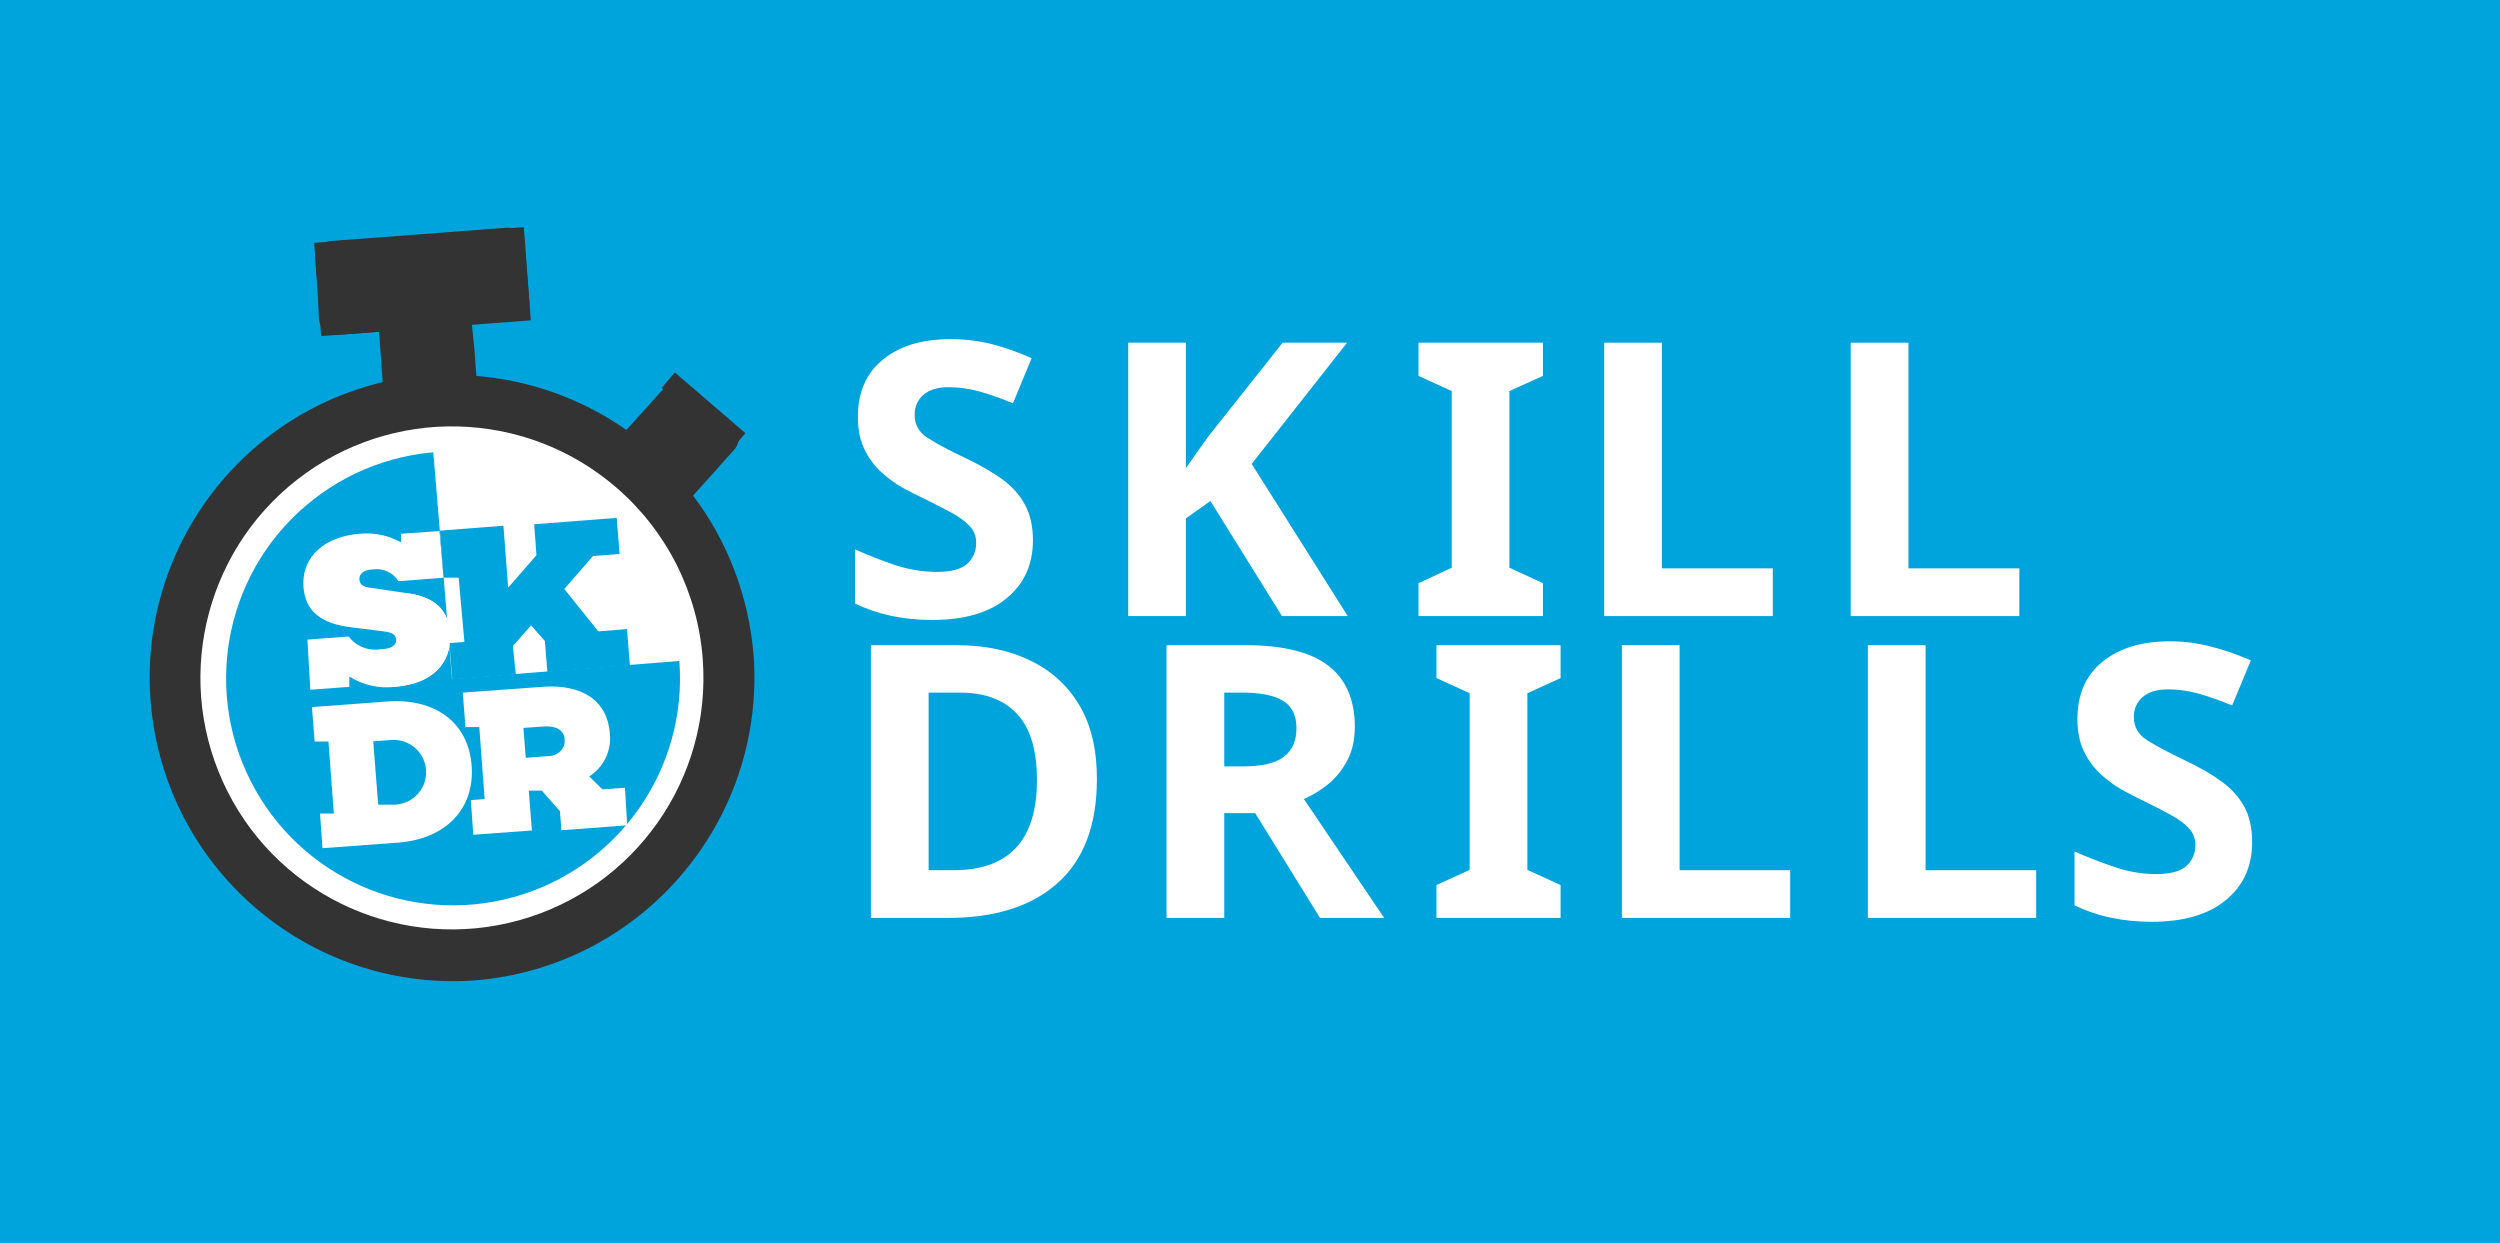
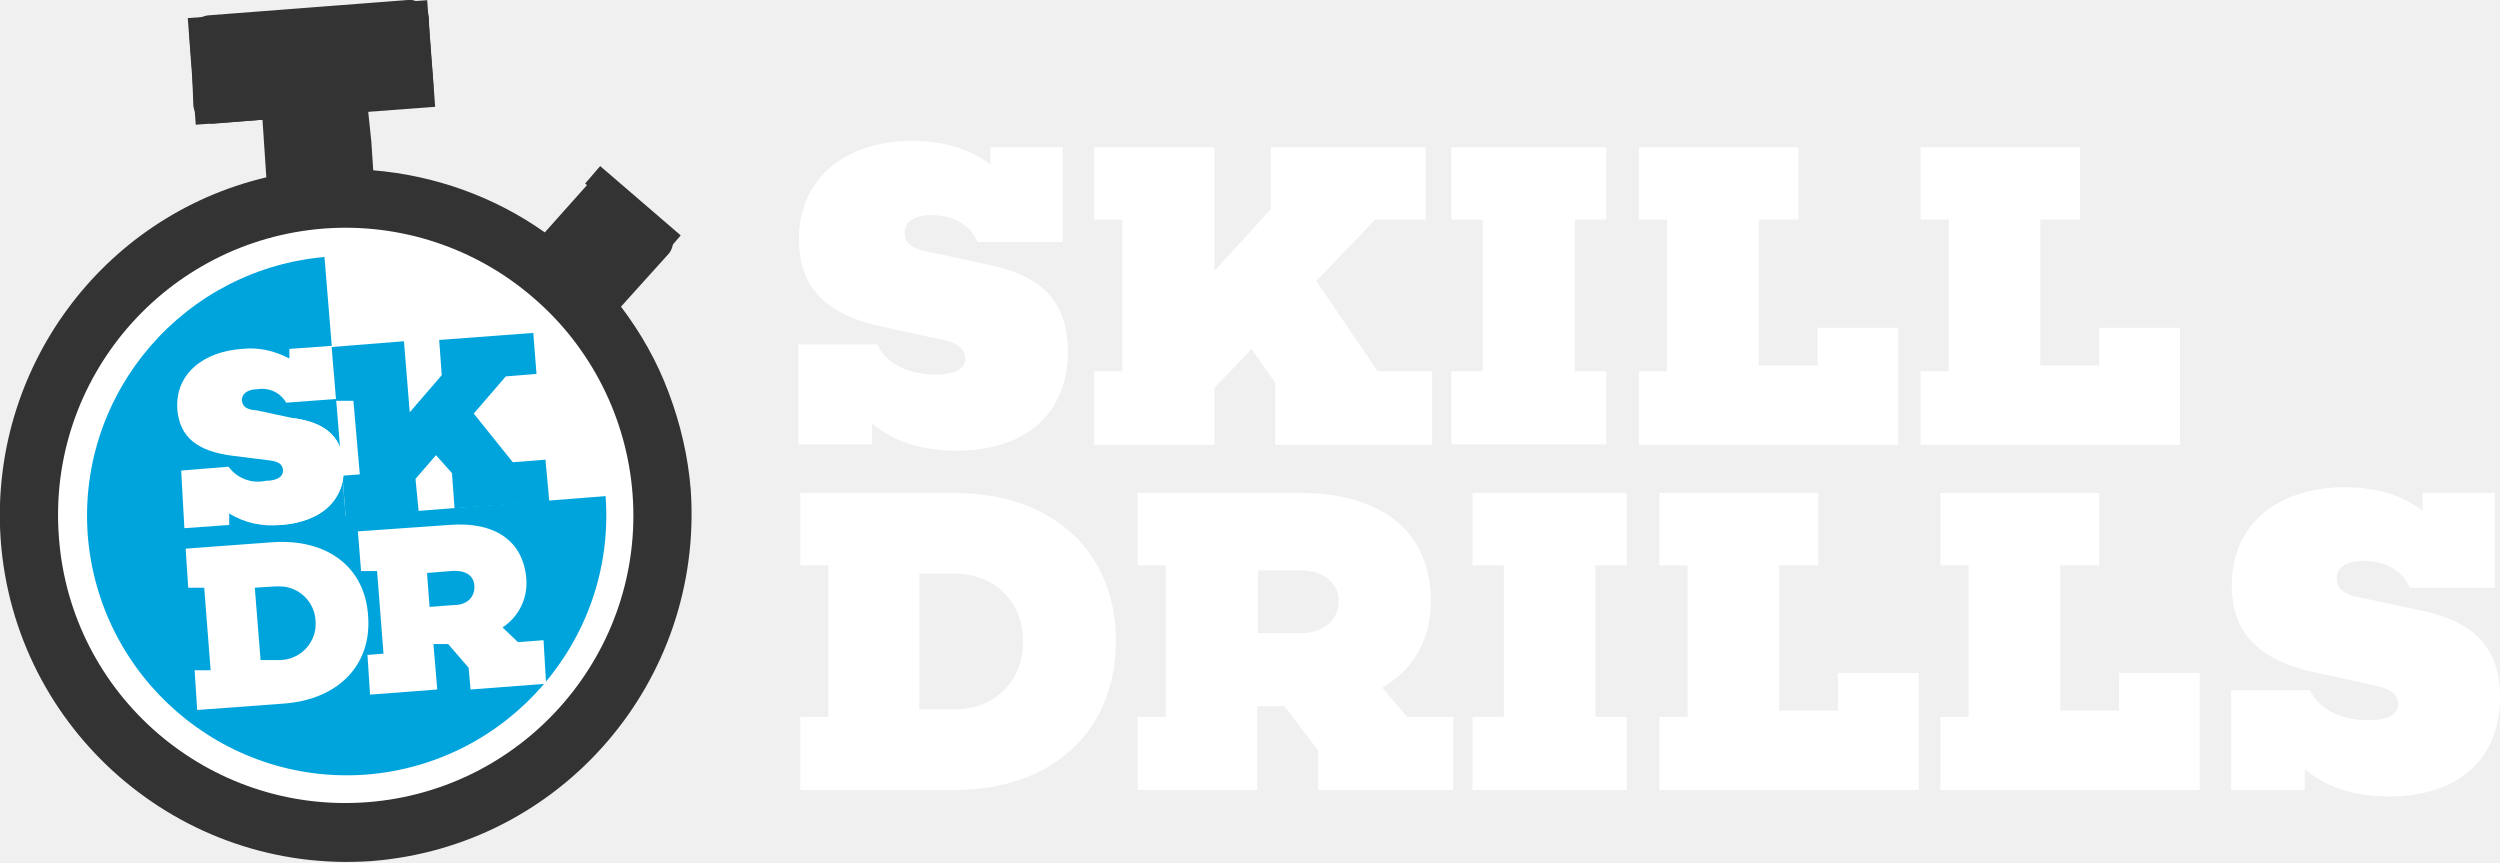
- <svg xmlns="http://www.w3.org/2000/svg" id="Dark_BG" data-name="Dark BG" viewBox="0 0 121.17 60.26">
-   <defs>
-     <style>.cls-1{fill:#00a4dd;}.cls-2{font-size:18.55px;letter-spacing:0.01em;}.cls-13,.cls-2,.cls-7{fill:#fff;}.cls-2,.cls-7{font-family:Choplin-ExtraBold, Choplin;font-weight:800;}.cls-3{letter-spacing:0em;}.cls-4{letter-spacing:0em;}.cls-5{letter-spacing:-0.01em;}.cls-6{letter-spacing:0.02em;}.cls-7{font-size:18.51px;}.cls-8{letter-spacing:-0.01em;}.cls-9{letter-spacing:0em;}.cls-10{letter-spacing:-0.01em;}.cls-11{letter-spacing:0.02em;}.cls-12{fill:#333;}</style>
-   </defs>
-   <rect id="BG" class="cls-1" width="121.17" height="60.26" />
-   <text class="cls-2" transform="translate(40.58 29.86)">S<tspan class="cls-3" x="12.43" y="0">K</tspan>
-     <tspan class="cls-4" x="27.58" y="0">I</tspan>
-     <tspan class="cls-5" x="35.5" y="0">L</tspan>
-     <tspan class="cls-6" x="47.45" y="0">L</tspan>
-   </text>
-   <text class="cls-7" transform="translate(40.54 44.49)">
-     <tspan class="cls-8">D</tspan>
-     <tspan x="14.33" y="0">R</tspan>
-     <tspan class="cls-9" x="28.49" y="0">I</tspan>
-     <tspan class="cls-10" x="36.4" y="0">L</tspan>
-     <tspan class="cls-11" x="48.32" y="0">LS</tspan>
-   </text>
-   <g id="Icon">
-     <path class="cls-12" d="M23,47.52a14.72,14.72,0,0,1-4.45-29l-.09-1.22-.09-1.22-1,.08-1,.07a.83.83,0,0,1-.62-.2.8.8,0,0,1-.29-.58L15.39,14l-.11-1.41a.88.88,0,0,1,.21-.62.78.78,0,0,1,.58-.29l4.23-.32,4.24-.32a.79.79,0,0,1,.61.21.83.83,0,0,1,.3.58c0,.47.05.92.09,1.38s.07.92.12,1.44a.87.87,0,0,1-.79.91l-1,.07-1,.08L23,17l.09,1.22a14.75,14.75,0,0,1,7.27,2.62l.9-1,.9-1a.84.84,0,0,1,1.2-.09l1.07.94c.33.29.66.56,1.07.9a.89.89,0,0,1,.3.58.85.85,0,0,1-.21.62l-1,1.12-1,1.11,0,0,0,0a14.53,14.53,0,0,1,2,3.61,14.87,14.87,0,0,1,.94,4.19A14.74,14.74,0,0,1,23,47.52Z" />
-     <rect class="cls-12" x="31.84" y="19.41" width="4.51" height="0.99" transform="translate(21.24 -17.43) rotate(40.72)" />
-     <rect class="cls-12" x="15.38" y="11.38" width="10.19" height="4.53" transform="translate(-0.96 1.57) rotate(-4.28)" />
-     <path class="cls-13" d="M34.06,31.94a12.19,12.19,0,1,1-4.2-8.32A12.16,12.16,0,0,1,34.06,31.94Z" />
-     <path class="cls-1" d="M32.93,32.08a11,11,0,1,1-3.81-7.55A11,11,0,0,1,32.93,32.08Z" />
-     <polygon class="cls-13" points="20.95 21.29 21.91 32.91 33.24 32.01 32.22 27.72 28.75 23.72 25.41 21.99 20.95 21.29" />
-     <path class="cls-13" d="M18.78,34c2.28-.17,3.93,1,4.08,3.12s-1.29,3.55-3.57,3.72l-3.66.27-.12-1.68.67,0-.26-3.49-.67,0-.13-1.67Zm.37,5a1.57,1.57,0,1,0-.23-3.13l-.83.06L18.33,39Z" />
-     <path class="cls-13" d="M30.4,40l-3.19.24-.07-.92-.88-1-.63,0,.15,1.93-2.84.21-.12-1.68.67-.05-.26-3.49-.67,0-.13-1.67,3.85-.28c1.95-.15,3.16.68,3.28,2.26a2.19,2.19,0,0,1-1,2.08l.64.63,1.09-.08Zm-3.88-3.35c.54,0,.88-.36.85-.81s-.42-.67-1-.63l-1,.07.11,1.45Z" />
-     <path class="cls-13" d="M19.65,28.74c1.26.16,2.07.68,2.16,1.94.11,1.52-.92,2.48-2.67,2.61a3.39,3.39,0,0,1-2.21-.5l0,.5-1.89.14L14.9,31l2-.15a1.6,1.6,0,0,0,1.57.61c.54,0,.75-.22.73-.45s-.14-.35-.61-.41l-1.53-.19c-1.53-.18-2.26-.8-2.35-1.95-.11-1.56,1.13-2.47,2.73-2.59a3.39,3.39,0,0,1,2,.42l0-.42,1.86-.13L21.5,28l-2.19.17a1.22,1.22,0,0,0-1.23-.57c-.41,0-.68.19-.66.49s.26.37.62.41Z" />
-     <path class="cls-1" d="M30.53,32.25l-4,.32-.12-1.5-.67-.76-.88,1L25,32.69l-3.08.24-.14-1.76.73-.06L22.23,28l-.73,0-.18-2.28,3.08-.24.23,3L26,26.91l-.11-1.5,4-.31.14,1.75-1.29.1-1.39,1.6L29,30.6l1.39-.11Z" />
-     <path class="cls-13" d="M19.47,25.89m.18,2.85c1.26.16,2.06.67,2.16,1.93.11,1.52-.92,2.48-2.67,2.61m-1.06-5.65" />
+ <svg xmlns="http://www.w3.org/2000/svg" version="1.1" id="Dark_BG" x="0px" y="0px" viewBox="0 0 390.5 134.7" style="enable-background:new 0 0 390.5 134.7;" xml:space="preserve">
+   <style type="text/css">
+ 	.st0{enable-background:new    ;}
+ 	.st1{fill:#FFFFFF;}
+ 	.st2{fill:#333333;}
+ 	.st3{fill:#00A4DD;}
+ </style>
+   <g class="st0">
+     <path class="st1" d="M154.6,41.4c7.6,1.6,12.2,5.3,12.2,13.5c0,9.8-6.7,15.5-17.4,15.5c-5.4,0-9.9-1.4-13.2-4.3v3.3h-11.5V53.8   h12.3c1.6,3.2,5,4.7,9.2,4.7c3.3,0,4.6-1.1,4.6-2.5c0-1.1-0.7-2.3-3.5-2.9l-9.2-2c-9.2-1.9-13.3-6.3-13.3-13.7   c0-10.1,7.9-15.4,17.7-15.4c4,0,8.6,0.9,12.2,3.7V23h11.3v14.8h-13.3c-1-2.4-3.5-4.2-7.2-4.2c-2.5,0-4.2,0.9-4.2,2.8   c0,1.7,1.4,2.5,3.6,2.9L154.6,41.4z" />
  </g>
+   <g class="st0">
+     <path class="st1" d="M223.7,69.5h-24.5v-9.7l-3.7-5.3l-5.8,6.1v8.9h-18.8V58h4.4V34.3h-4.4V23h18.8v19.3l8.8-9.6V23h24.2v11.3h-7.9   l-9.2,9.6l9.6,14.1h8.5V69.5z" />
+   </g>
+   <g class="st0">
+     <path class="st1" d="M246,58h4.9v11.4h-24.2V58h4.9V34.3h-4.9V23h24.2v11.3H246V58z" />
+   </g>
+   <g class="st0">
+     <path class="st1" d="M296.5,69.5h-40.5V58h4.4V34.3h-4.4V23h24.9v11.3h-6.2v22.8h9.2v-5.9h12.6V69.5z" />
+   </g>
+   <g class="st0">
+     <path class="st1" d="M340.5,69.5H300V58h4.4V34.3H300V23h24.9v11.3h-6.2v22.8h9.2v-5.9h12.6V69.5z" />
+   </g>
+   <g class="st0">
+     <path class="st1" d="M149.1,77c15,0,25.2,8.9,25.2,23.1c0,14.3-10.2,23.3-25.2,23.3H125V112h4.4V88.3H125V77H149.1z M149.1,110.8   c6.3,0,10.7-4.4,10.7-10.6c0-6.2-4.4-10.6-10.7-10.6h-5.5v21.2H149.1z" />
+   </g>
+   <g class="st0">
+     <path class="st1" d="M227,123.4h-21.1v-6.2l-5.3-6.9h-4.2v13.1h-18.7V112h4.4V88.3h-4.4V77h25.4c12.9,0,20.4,6.2,20.4,16.9   c0,6-2.7,10.7-7.6,13.5l3.9,4.6h7.2V123.4z M203.2,98.9c3.5,0,5.9-2,5.9-5c0-2.9-2.4-4.8-5.9-4.8h-6.7v9.8H203.2z" />
+   </g>
+   <g class="st0">
+     <path class="st1" d="M249.2,112h4.9v11.4H230V112h4.9V88.3H230V77h24.1v11.3h-4.9V112z" />
+   </g>
+   <g class="st0">
+     <path class="st1" d="M299.6,123.4h-40.4V112h4.4V88.3h-4.4V77H284v11.3h-6.1V111h9.2v-5.9h12.6V123.4z" />
+   </g>
+   <g class="st0">
+     <path class="st1" d="M343.5,123.4h-40.4V112h4.4V88.3h-4.4V77h24.8v11.3h-6.1V111h9.2v-5.9h12.6V123.4z" />
+     <path class="st1" d="M378.3,95.4c7.6,1.6,12.2,5.3,12.2,13.5c0,9.8-6.7,15.5-17.3,15.5c-5.4,0-9.9-1.4-13.2-4.3v3.3h-11.5v-15.6   h12.3c1.6,3.2,5,4.7,9.2,4.7c3.3,0,4.6-1.1,4.6-2.5c0-1.1-0.7-2.3-3.5-2.9l-9.2-2c-9.1-1.9-13.3-6.3-13.3-13.7   c0-10.1,7.9-15.3,17.7-15.3c4,0,8.6,0.9,12.1,3.7V77h11.3v14.8h-13.3c-1-2.4-3.5-4.2-7.2-4.2c-2.5,0-4.2,0.9-4.2,2.8   c0,1.7,1.4,2.5,3.5,2.9L378.3,95.4z" />
+   </g>
+   <path class="st2" d="M58,134.5c-29.9,2.1-55.8-20.5-57.9-50.3c-1.8-26.4,15.7-50.4,41.5-56.5l-0.3-4.5L41,18.7L37.3,19l-3.7,0.3  c-0.8,0.1-1.7-0.2-2.3-0.7c-0.6-0.5-1-1.3-1.1-2.1L30,11l-0.4-5.2c0-0.8,0.2-1.7,0.8-2.3c0.5-0.6,1.3-1,2.1-1.1l15.6-1.2l15.6-1.2  c0.8-0.1,1.6,0.2,2.2,0.8C66.6,1.4,67,2.2,67,3c0,1.7,0.2,3.4,0.3,5.1c0.1,1.7,0.3,3.4,0.4,5.3c0.1,1.7-1.2,3.2-2.9,3.4L61.2,17  l-3.7,0.3l0.5,4.8l0.3,4.5c9.6,0.8,18.9,4.1,26.8,9.7l3.3-3.7l3.3-3.7c1.1-1.3,3.1-1.5,4.4-0.4c0,0,0,0,0.1,0.1l3.9,3.5  c1.2,1.1,2.4,2.1,3.9,3.3c0.6,0.5,1,1.3,1.1,2.1c0.1,0.8-0.2,1.7-0.8,2.3l-3.7,4.1L97,47.9l0,0l0,0c3.1,4.1,5.6,8.5,7.4,13.3  c1.9,5,3.1,10.2,3.5,15.4C109.9,106.4,87.7,132.2,58,134.5z" />
+   <rect x="97.1" y="24.4" transform="matrix(0.6524 -0.7579 0.7579 0.6524 9.5573 86.3415)" class="st2" width="3.6" height="16.6" />
+   <rect x="29.9" y="1.4" transform="matrix(0.9972 -7.463064e-02 7.463064e-02 0.9972 -0.5899 3.6626)" class="st2" width="37.5" height="16.7" />
+   <path class="st1" d="M98.8,77.1c1.9,24.7-16.7,46.3-41.4,48.2C32.6,127.2,11,108.6,9.2,83.9C7.3,59.1,25.9,37.6,50.6,35.7  c11.9-0.9,23.7,3,32.7,10.8C92.3,54.2,97.9,65.3,98.8,77.1z" />
+   <path class="st3" d="M94.6,77.6c1.6,22.3-15.2,41.7-37.5,43.4c-22.3,1.6-41.7-15.2-43.4-37.5c-1.6-22.3,15.2-41.7,37.5-43.4  c10.7-0.8,21.2,2.7,29.3,9.7C88.8,56.9,93.8,66.9,94.6,77.6z" />
+   <polygon class="st1" points="50.5,37.9 54,80.7 95.7,77.4 92,61.6 79.2,46.8 66.9,40.5 " />
+   <path class="st1" d="M42.5,84.7c8.4-0.6,14.5,3.7,15,11.5c0.6,7.8-4.8,13.1-13.2,13.7l-13.5,1l-0.4-6.2h2.5l-1-12.9h-2.5L29,85.7  L42.5,84.7z M43.8,103.1c3.2-0.1,5.7-2.8,5.5-6c-0.1-3.2-2.8-5.7-6-5.5c-0.1,0-0.2,0-0.4,0l-3.1,0.2l0.9,11.3H43.8z" />
+   <path class="st1" d="M85.3,106.8l-11.8,0.9l-0.3-3.4l-3.2-3.7h-2.3l0.6,7.1l-10.5,0.8l-0.4-6.2l2.5-0.2l-1-12.9h-2.5l-0.5-6.2  l14.2-1c7.2-0.6,11.6,2.5,12.1,8.3c0.3,3-1.1,6-3.7,7.7l2.4,2.3l4-0.3L85.3,106.8z M71,94.5c2,0,3.2-1.3,3.1-3  c-0.1-1.7-1.5-2.5-3.7-2.3l-3.7,0.3l0.4,5.3L71,94.5z" />
+   <path class="st1" d="M45.7,65.3c4.6,0.6,7.6,2.5,8,7.1c0.4,5.6-3.4,9.1-9.8,9.6c-2.8,0.3-5.7-0.3-8.1-1.8v1.8l-7,0.5l-0.5-9l7.4-0.6  c1.3,1.8,3.6,2.7,5.8,2.2c2,0,2.8-0.8,2.7-1.7c-0.1-0.8-0.5-1.3-2.2-1.5l-5.6-0.7c-5.6-0.7-8.3-2.9-8.7-7.2  c-0.4-5.7,4.2-9.1,10.1-9.5c2.6-0.3,5.1,0.3,7.4,1.5v-1.5l6.9-0.5l0.7,8.3l-8.1,0.6c-0.9-1.6-2.7-2.4-4.5-2.1  c-1.5,0-2.5,0.7-2.4,1.8c0.1,1.1,1,1.4,2.3,1.5L45.7,65.3z" />
+   <path class="st3" d="M85.8,78.3L71,79.4l-0.4-5.5l-2.5-2.8l-3.2,3.7l0.5,5.1L54,80.8l-0.5-6.5l2.7-0.2l-1-11.5h-2.7l-0.7-8.4  l11.3-0.9L64,64.4l5-5.8l-0.4-5.5l14.7-1.1l0.5,6.4l-4.8,0.4L74,64.6l6.1,7.6l5.1-0.4L85.8,78.3z" />
+   <path class="st1" d="M45.7,65.3c4.6,0.6,7.6,2.5,8,7.1c0.4,5.6-3.4,9.1-9.8,9.6" />
</svg>
